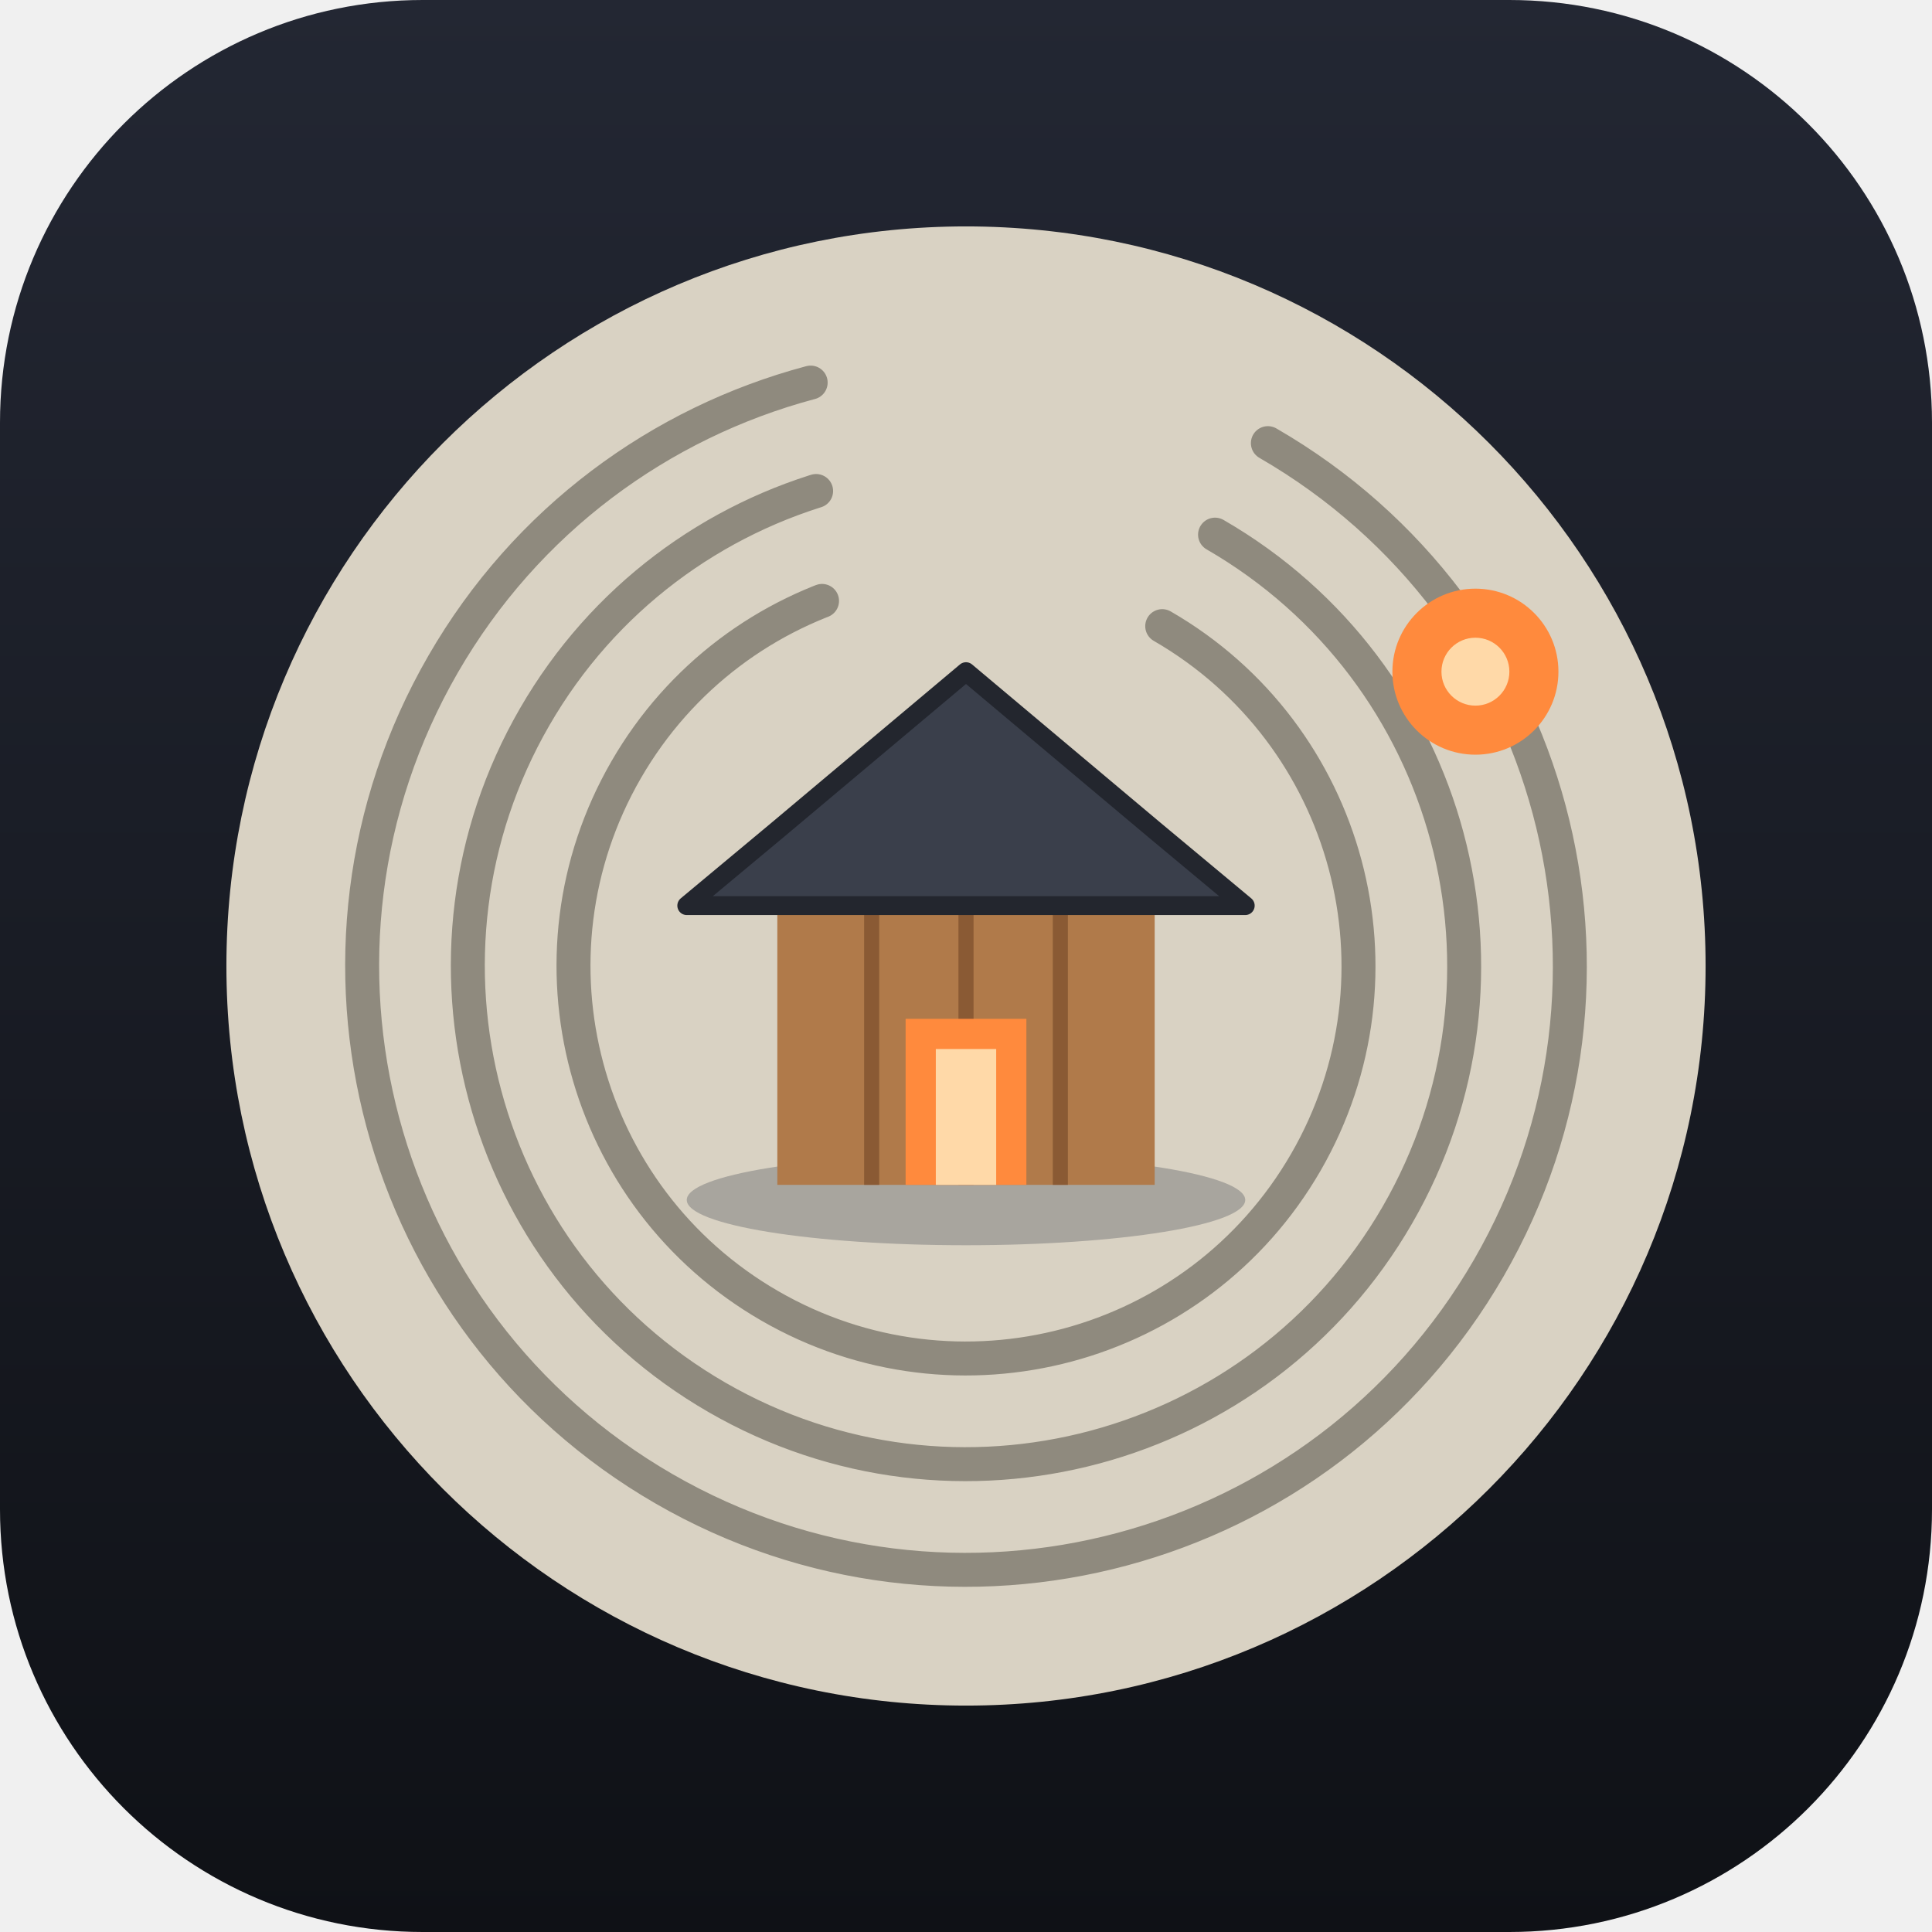
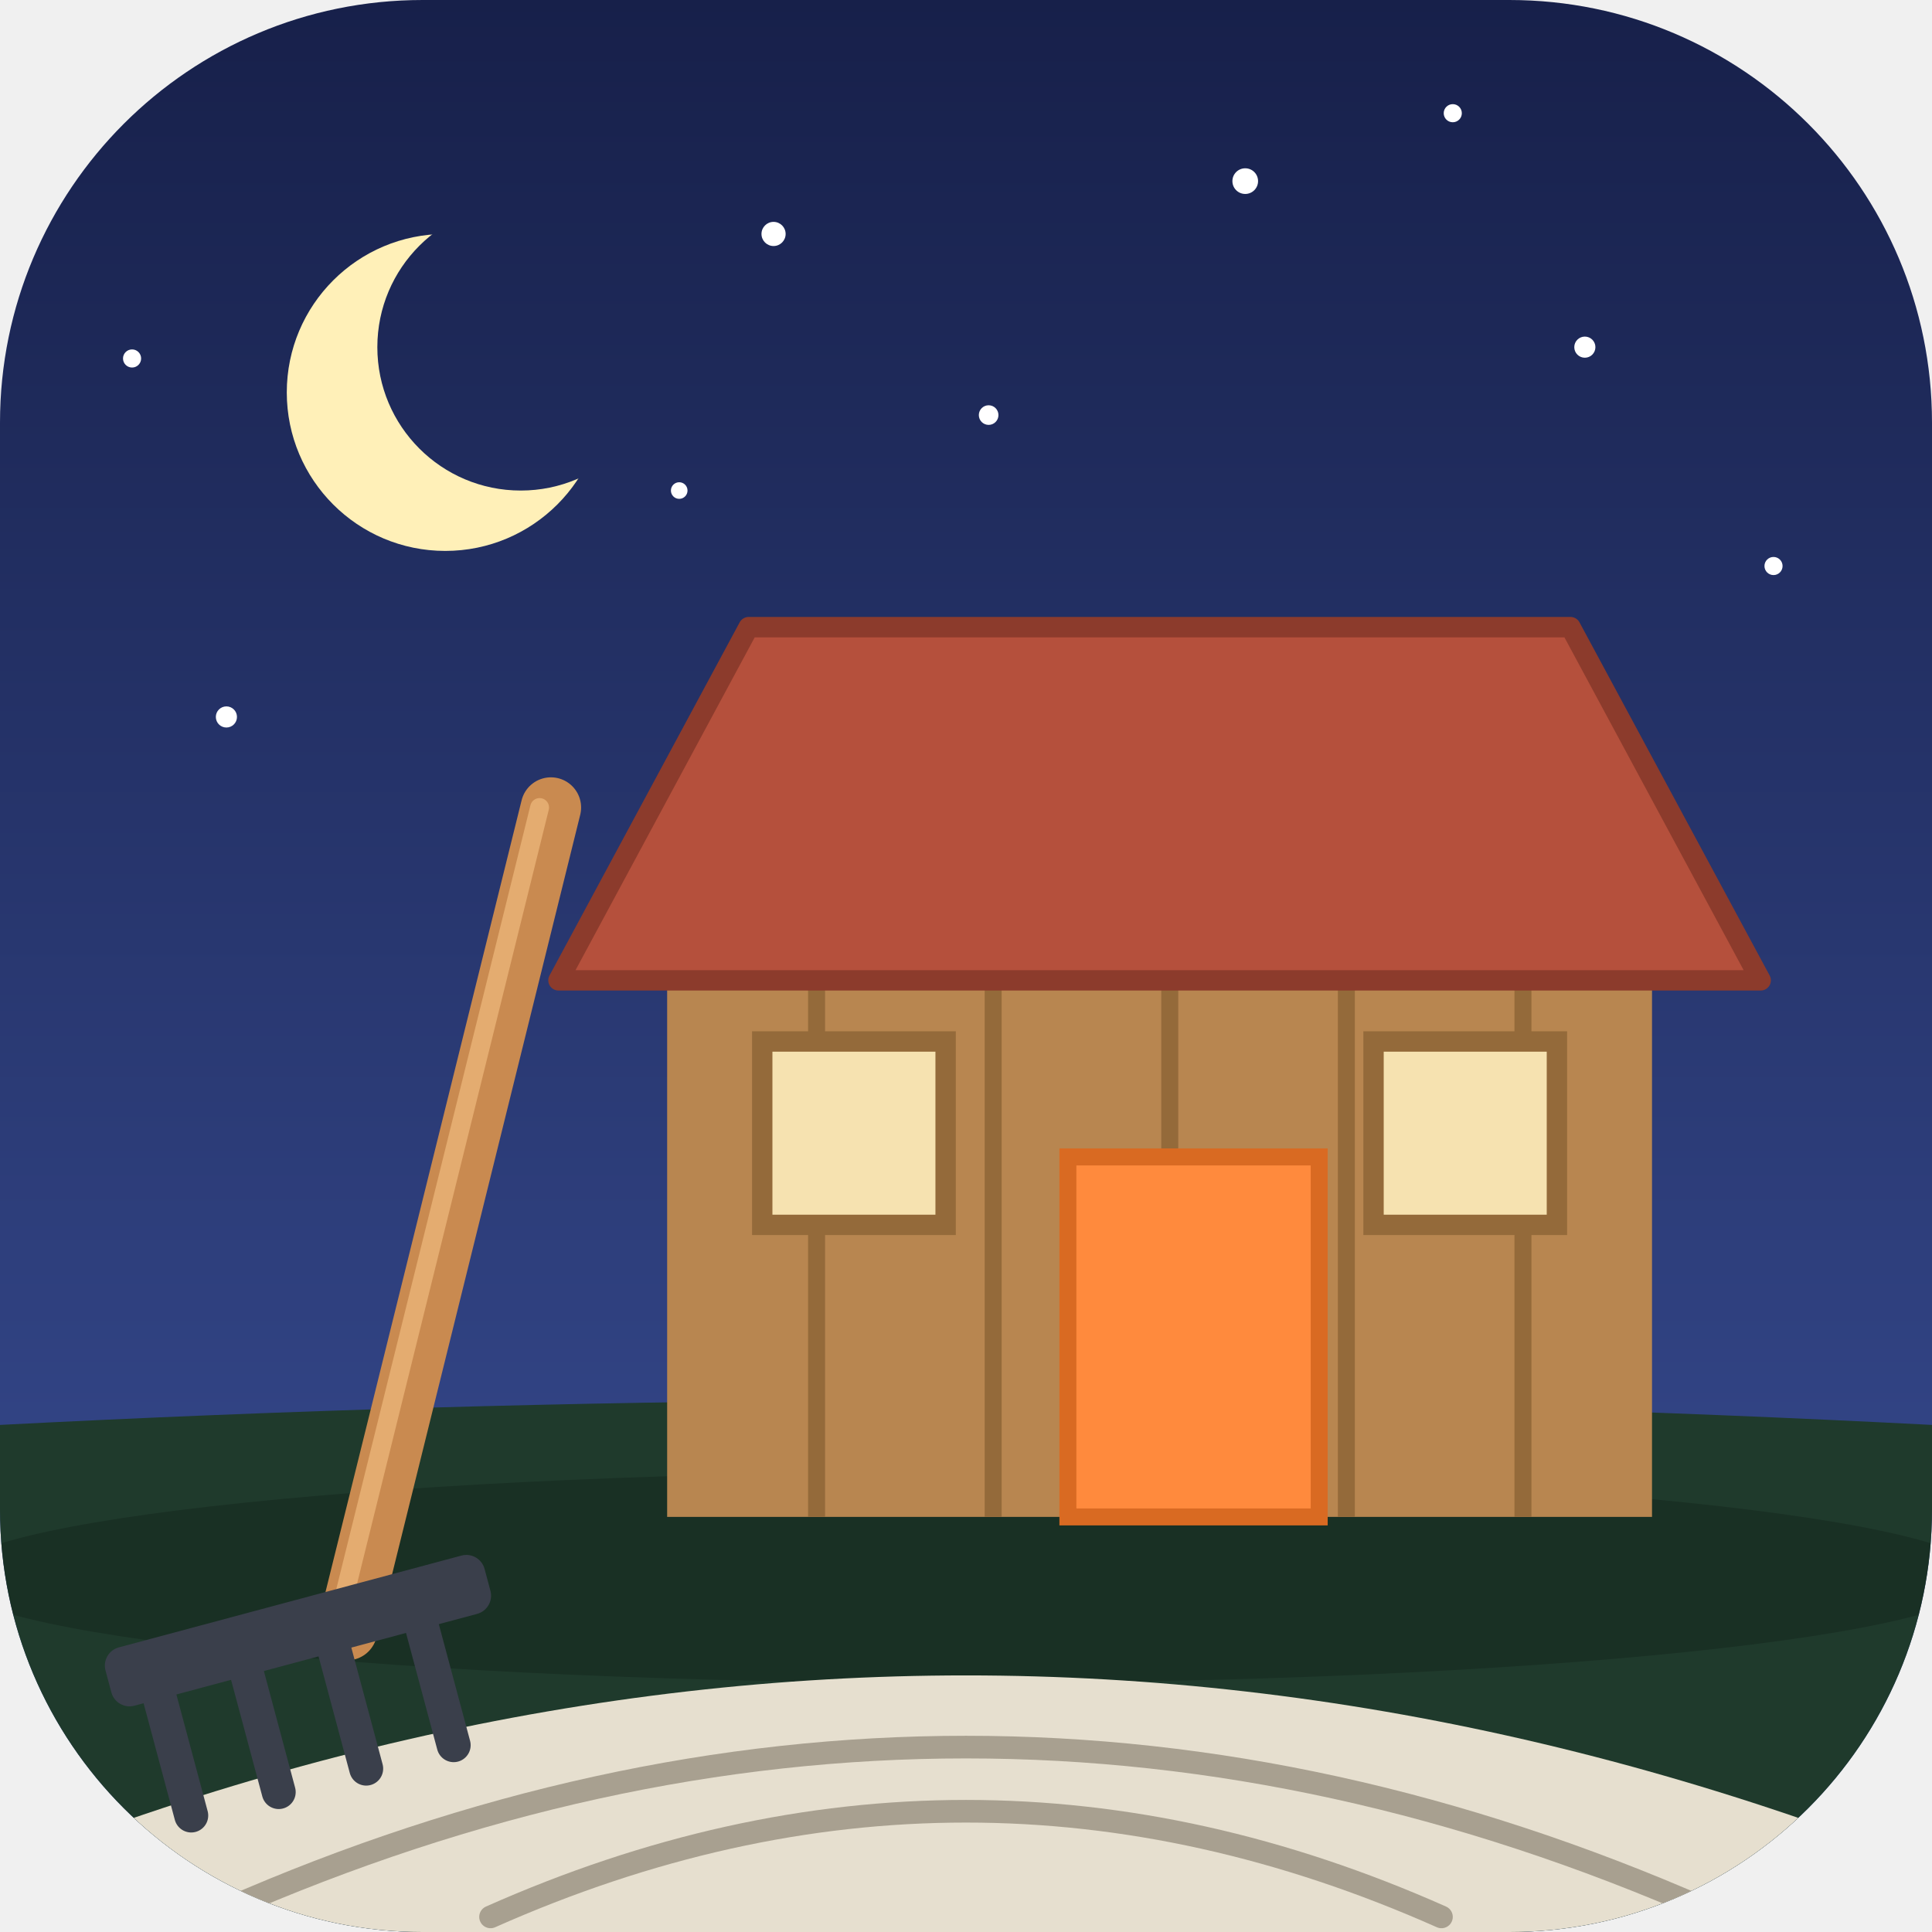
<svg xmlns="http://www.w3.org/2000/svg" viewBox="0 0 512 512" width="512" height="512">
  <defs>
-     <linearGradient id="bg" x1="0" y1="0" x2="0" y2="1">
-       <stop offset="0" stop-color="#232733" />
-       <stop offset="1" stop-color="#0f1116" />
+     <linearGradient id="sky" gradientUnits="userSpaceOnUse" x1="0" y1="0" x2="0" y2="420">
+       <stop offset="0" stop-color="#17204a" />
+       <stop offset="1" stop-color="#34478a" />
    </linearGradient>
+     <clipPath id="clip">
+       <rect width="512" height="512" rx="112" />
+     </clipPath>
  </defs>
-   <rect width="512" height="512" rx="112" fill="url(#bg)" />
-   <circle cx="256" cy="256" r="196" fill="#d9d2c3" />
-   <g fill="none" stroke="#8f8a7e" stroke-width="9" stroke-linecap="round">
-     <circle cx="256" cy="256" r="104" stroke-dasharray="560 94" transform="rotate(-60 256 256)" />
-     <circle cx="256" cy="256" r="132" stroke-dasharray="720 110" transform="rotate(-60 256 256)" />
-     <circle cx="256" cy="256" r="160" stroke-dasharray="880 126" transform="rotate(-60 256 256)" />
+   <g clip-path="url(#clip)">
+     <rect x="-200" y="-200" width="912" height="912" fill="url(#sky)" />
+     <g fill="#ffffff">
+       <circle cx="205" cy="62" r="3.2" />
+       <circle cx="262" cy="110" r="2.6" />
+       <circle cx="330" cy="48" r="3.4" />
+       <circle cx="420" cy="92" r="2.8" />
+       <circle cx="470" cy="150" r="2.4" />
+       <circle cx="60" cy="190" r="2.8" />
+       <circle cx="180" cy="130" r="2.2" />
+       <circle cx="385" cy="30" r="2.4" />
+       <circle cx="35" cy="95" r="2.4" />
+     </g>
+     <mask id="cres">
+       <rect x="0" y="0" width="300" height="300" fill="#fff" />
+       <circle cx="138" cy="92" r="38" fill="#000" />
+     </mask>
+     <circle cx="118" cy="104" r="42" fill="#fff0b8" mask="url(#cres)" />
+     <path d="M-200 392 Q256 350 712 392 L712 712 L-200 712 Z" fill="#1f3a2c" />
+     <ellipse cx="256" cy="418" rx="270" ry="28" fill="#000000" opacity=".18" />
+     <path d="M-40 512 Q256 376 552 512 Z" fill="#e6dfcf" />
+     <g fill="none" stroke="#a8a090" stroke-width="6" stroke-linecap="round">
+       <path d="M60 506 Q256 420 452 506" />
+       <path d="M130 508 Q256 452 382 508" />
+     </g>
+     <g transform="translate(310 402) scale(.9) translate(-310 -402)">
+       <rect x="162" y="226" width="290" height="176" fill="#b88650" />
+       <path d="M206 226v176M258 226v176M310 226v176M362 226v176M414 226v176" stroke="#946a3a" stroke-width="5" />
+       <path d="M130 244 L186 140 L428 140 L484 244 Z" fill="#b5503c" stroke="#8c3b2c" stroke-width="6" stroke-linejoin="round" />
+       <rect x="190" y="262" width="54" height="54" fill="#f6e2b0" stroke="#946a3a" stroke-width="6" />
+       <rect x="370" y="262" width="54" height="54" fill="#f6e2b0" stroke="#946a3a" stroke-width="6" />
+       <rect x="280" y="296" width="74" height="106" fill="#ff8a3d" stroke="#d96a22" stroke-width="5" />
+     </g>
+     <g stroke-linecap="round">
+       <path d="M146 214 L92 432" stroke="#c98a50" stroke-width="16" fill="none" />
+       <path d="M146 214 L92 432" stroke="#e4ac70" stroke-width="5" fill="none" transform="translate(-3 0)" />
+       <g transform="rotate(-15 80 436)">
+         <rect x="28" y="424" width="104" height="16" rx="5" fill="#3a3f4b" />
+         <path d="M40 440v32M64 440v32M88 440v32M112 440v32" stroke="#3a3f4b" stroke-width="9" fill="none" />
+       </g>
+     </g>
  </g>
-   <ellipse cx="256" cy="318" rx="74" ry="12" fill="#4d5058" opacity=".35" />
-   <rect x="206" y="236" width="100" height="78" fill="#b07a4a" />
-   <path d="M231 236v78M256 236v78M281 236v78" stroke="#8a5a34" stroke-width="4" />
-   <rect x="240" y="270" width="32" height="44" fill="#ff8a3d" />
-   <rect x="248" y="278" width="16" height="36" fill="#ffd9a8" />
-   <path d="M182 240 L206 220 L256 178 L306 220 L330 240 Z" fill="#3a3f4b" stroke="#23262e" stroke-width="5" stroke-linejoin="round" />
-   <circle cx="391" cy="178" r="22" fill="#ff8a3d" />
-   <circle cx="391" cy="178" r="9" fill="#ffd9a8" />
</svg>
